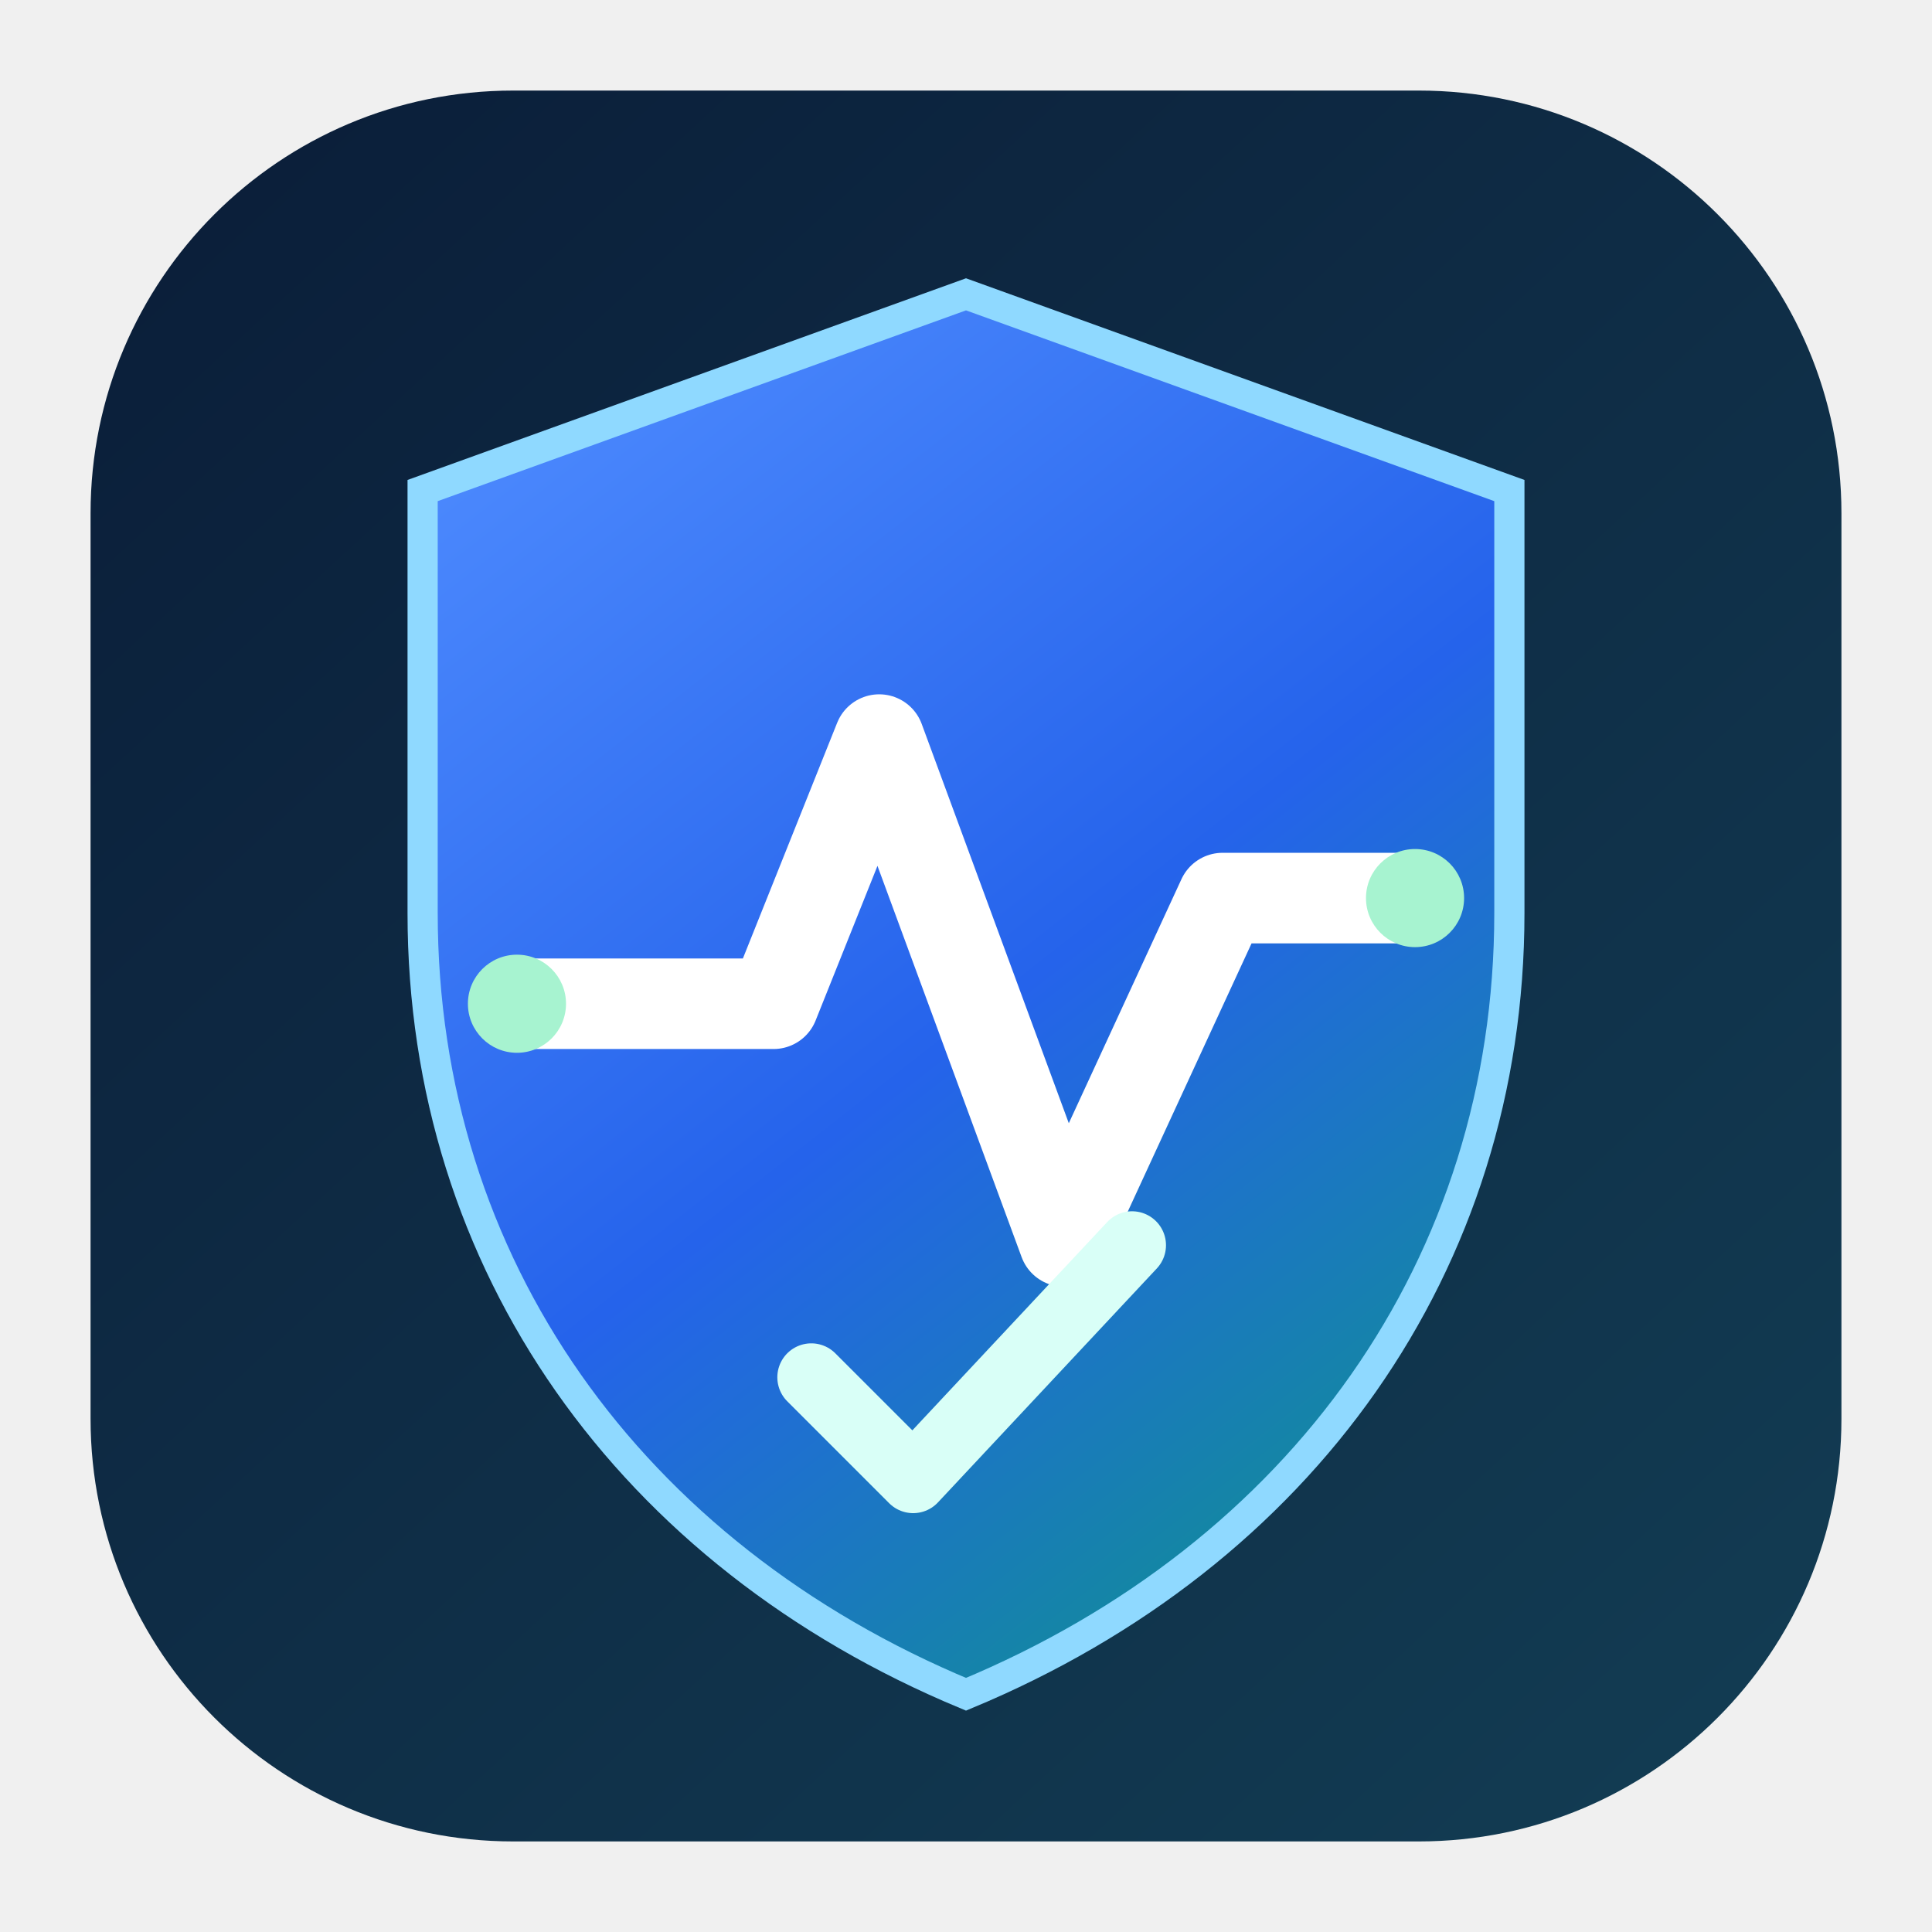
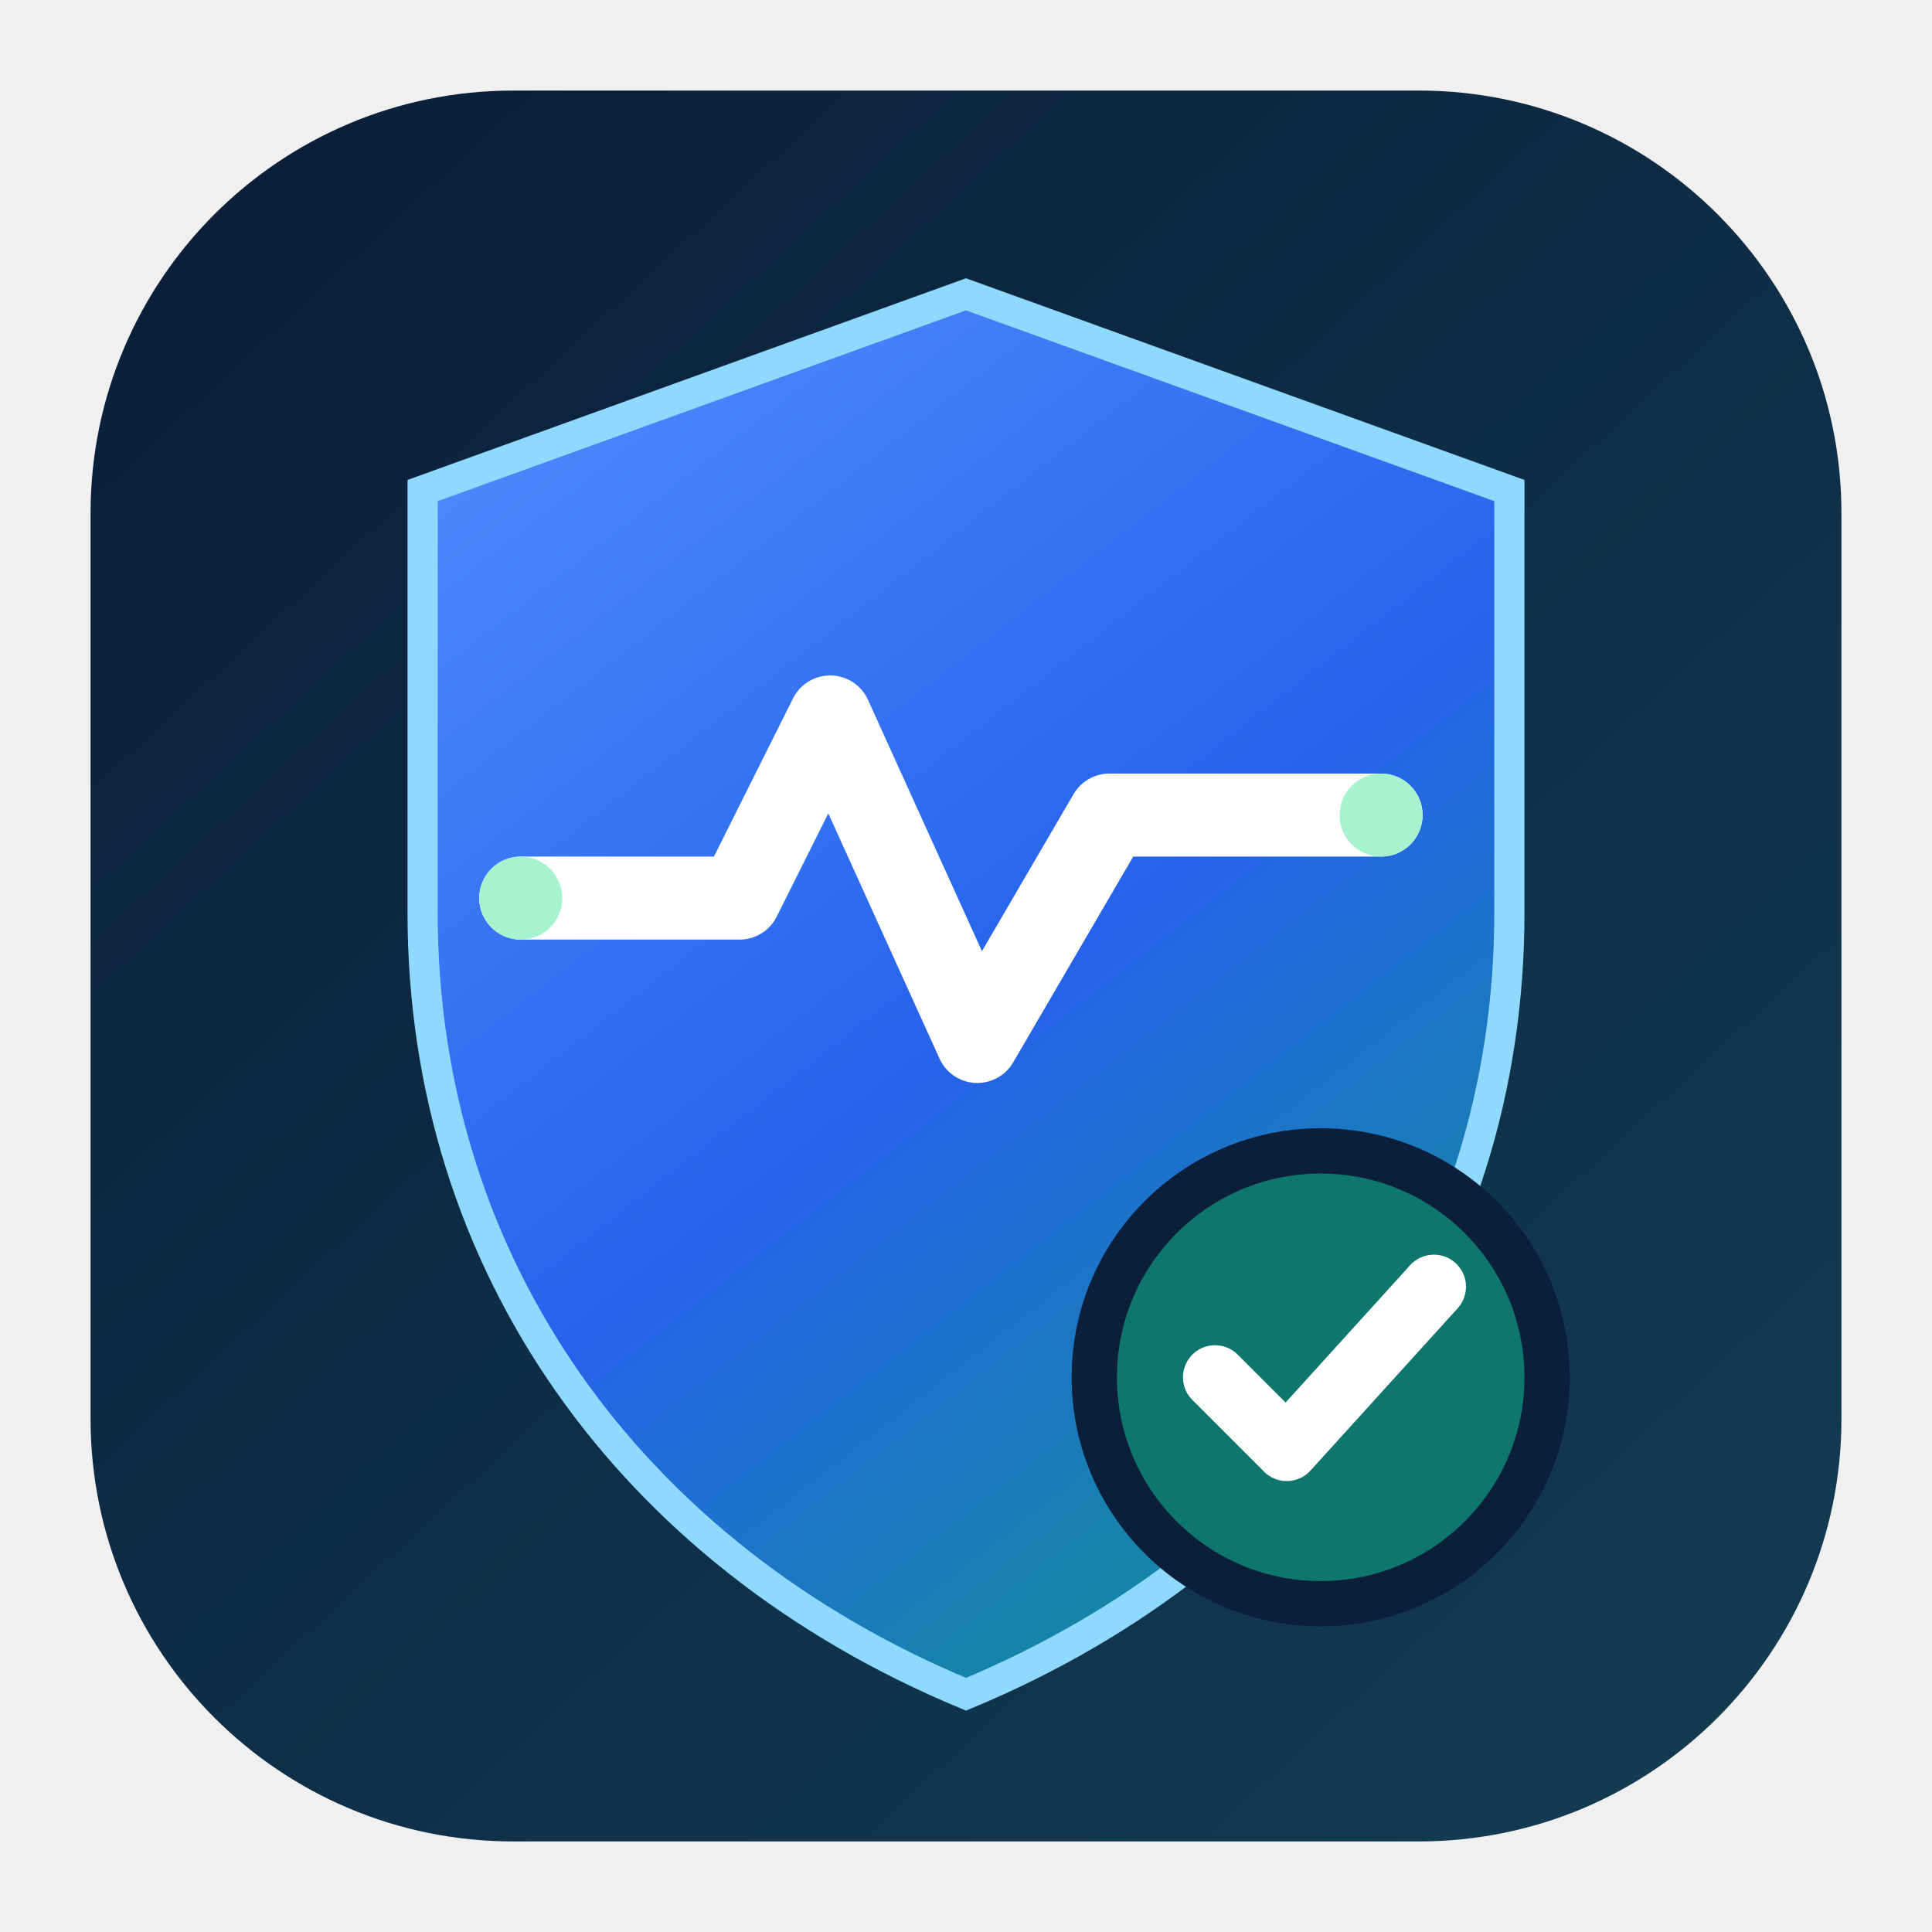
<svg xmlns="http://www.w3.org/2000/svg" viewBox="0 0 512 512" role="img" aria-labelledby="title desc">
  <defs>
    <linearGradient id="background" x1="64" y1="48" x2="448" y2="464" gradientUnits="userSpaceOnUse">
      <stop stop-color="#0B1F3A" />
      <stop offset="1" stop-color="#123B52" />
    </linearGradient>
    <linearGradient id="shield" x1="126" y1="92" x2="390" y2="430" gradientUnits="userSpaceOnUse">
      <stop stop-color="#4F8CFF" />
      <stop offset="0.52" stop-color="#2563EB" />
      <stop offset="1" stop-color="#0D9488" />
    </linearGradient>
  </defs>
  <rect x="24" y="24" width="464" height="464" rx="112" fill="url(#background)" />
  <path d="M256 78 400 130v112c0 93-55 170-144 207-89-37-144-114-144-207V130L256 78Z" fill="url(#shield)" stroke="#8FD9FF" stroke-width="8" />
-   <path d="M137 266h68l28-70 49 133 42-91h51" fill="none" stroke="#FFFFFF" stroke-width="24" stroke-linecap="round" stroke-linejoin="round" />
-   <circle cx="137" cy="266" r="13" fill="#A7F3D0" />
-   <circle cx="375" cy="238" r="13" fill="#A7F3D0" />
-   <path d="m215 365 27 27 58-62" fill="none" stroke="#D9FFF7" stroke-width="18" stroke-linecap="round" stroke-linejoin="round" />
+   <path d="M138 238h58l24-48 39 86 35-60h72" fill="none" stroke="#FFFFFF" stroke-width="22" stroke-linecap="round" stroke-linejoin="round" />
+   <circle cx="138" cy="238" r="11" fill="#A7F3D0" />
+   <circle cx="366" cy="216" r="11" fill="#A7F3D0" />
+   <circle cx="350" cy="365" r="60" fill="#0F766E" stroke="#0B1F3A" stroke-width="12" />
+   <path d="m322 365 19 19 39-43" fill="none" stroke="#FFFFFF" stroke-width="17" stroke-linecap="round" stroke-linejoin="round" />
</svg>
